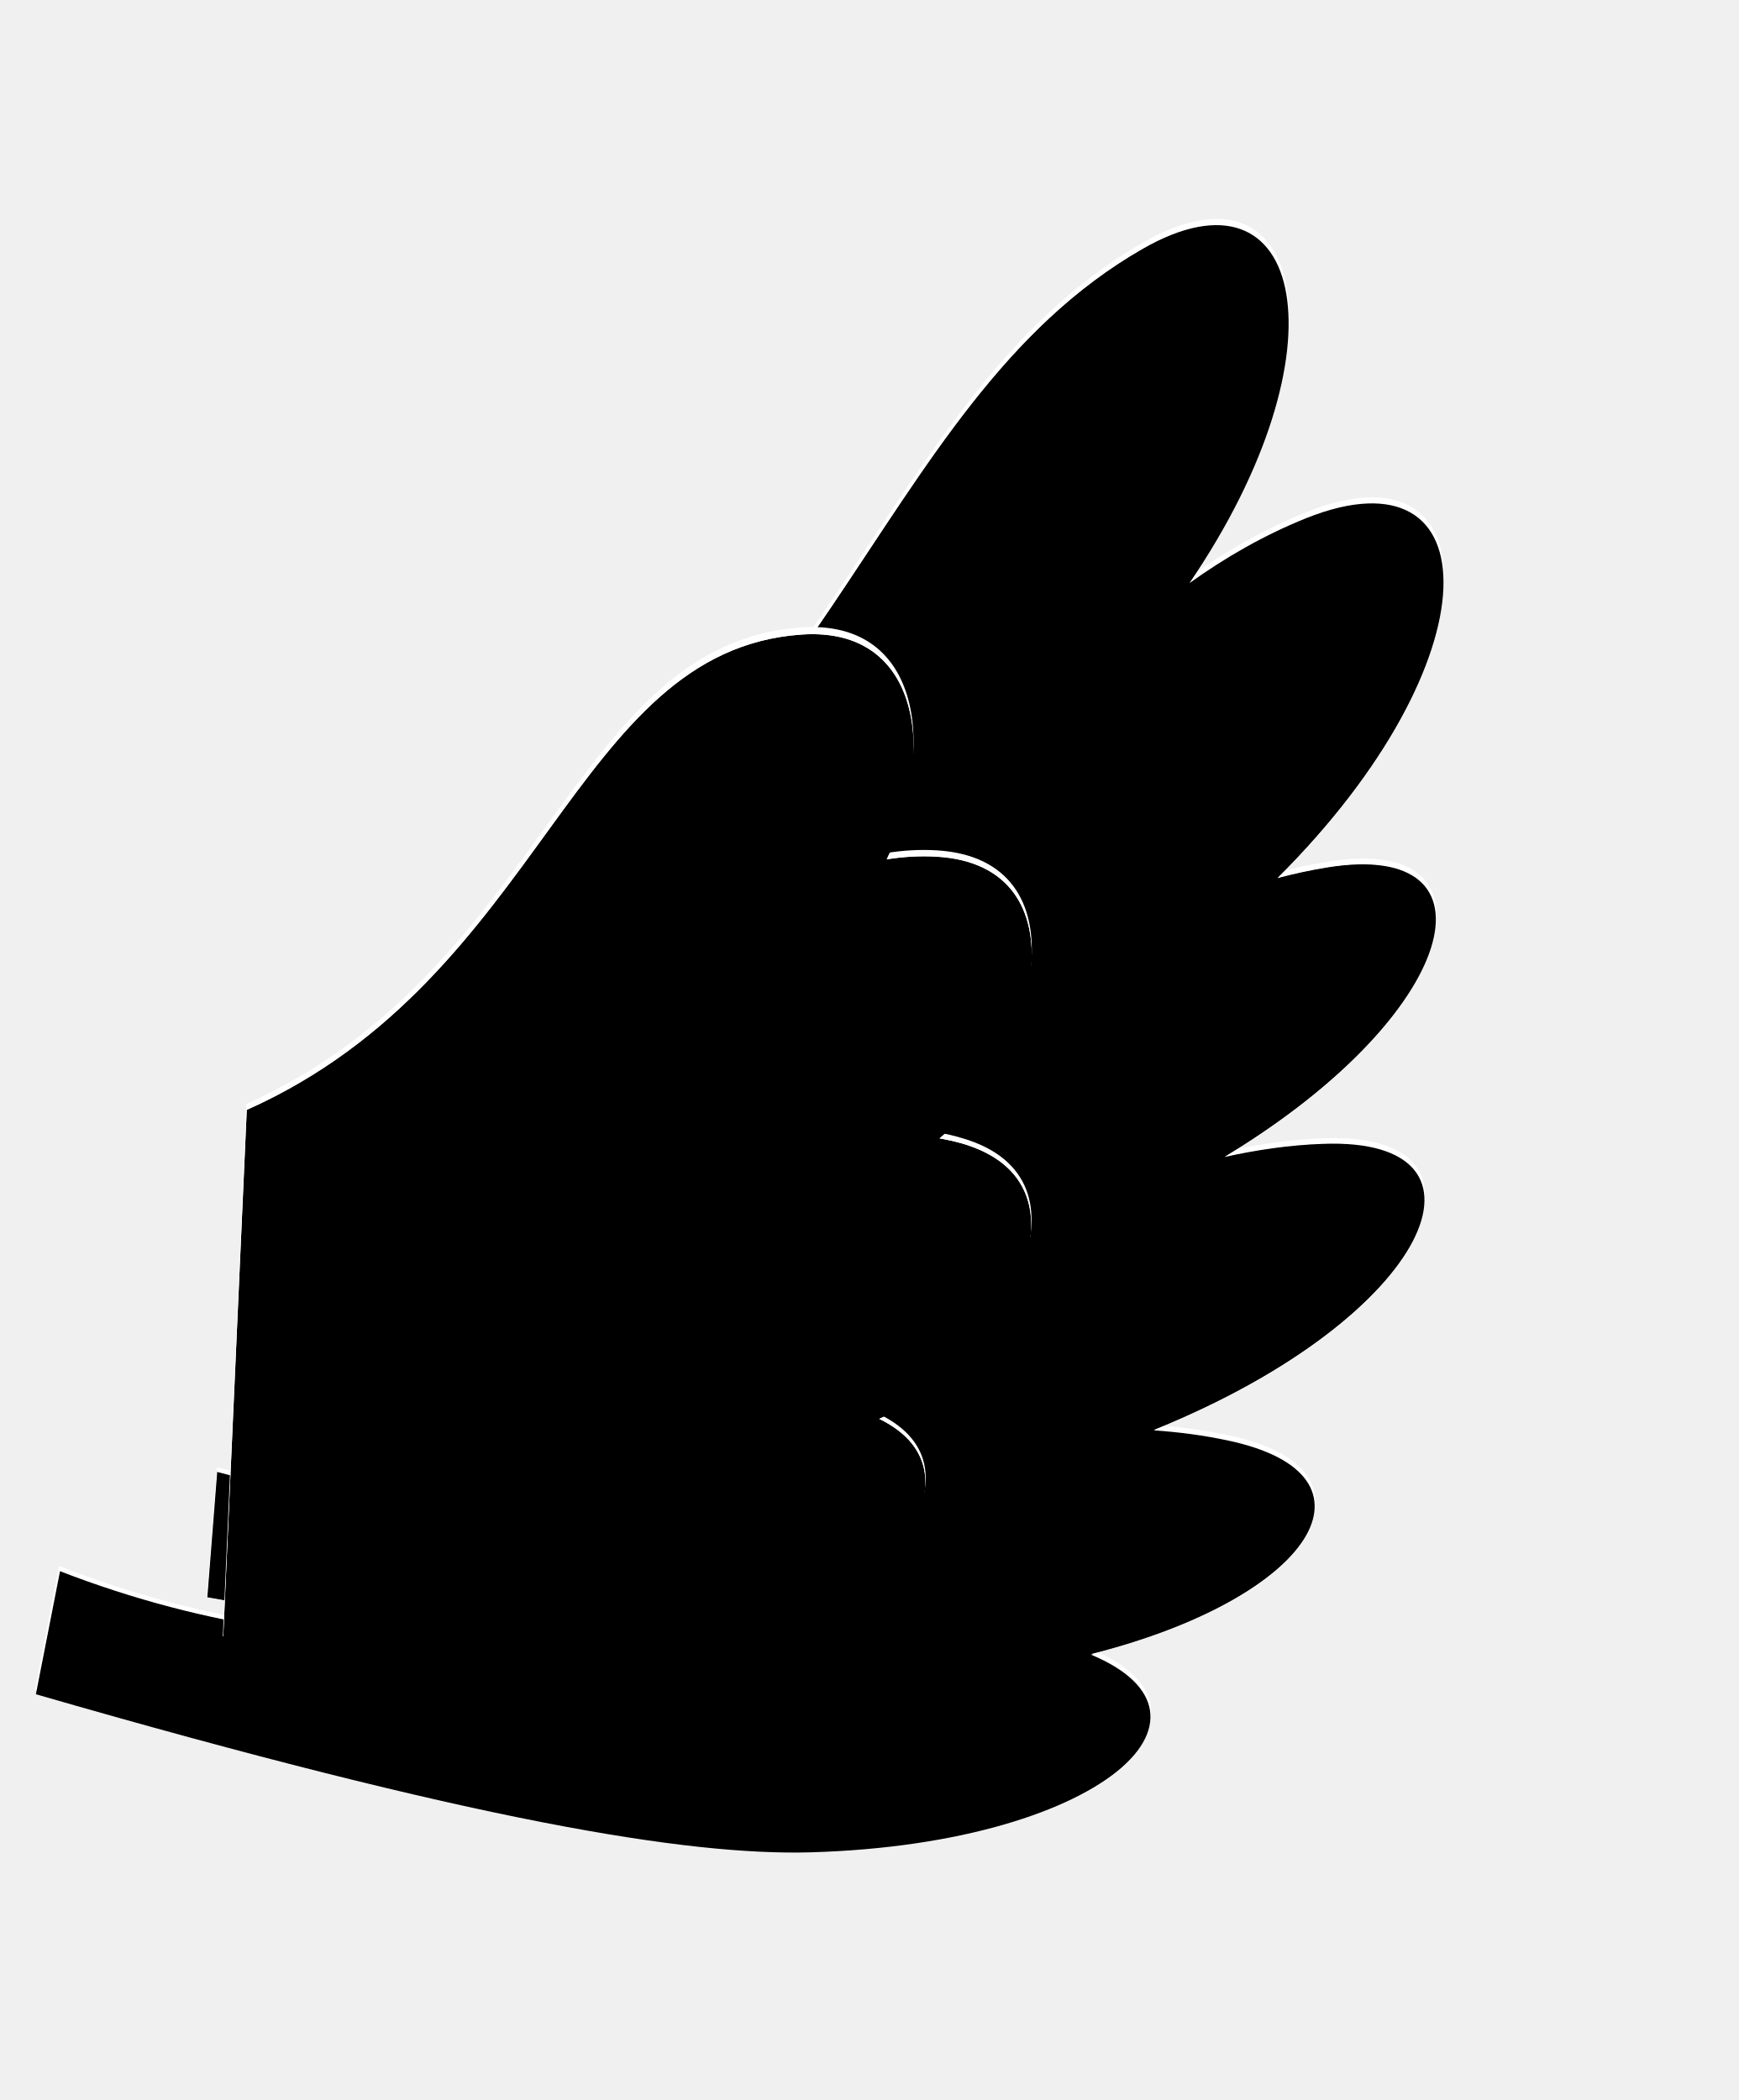
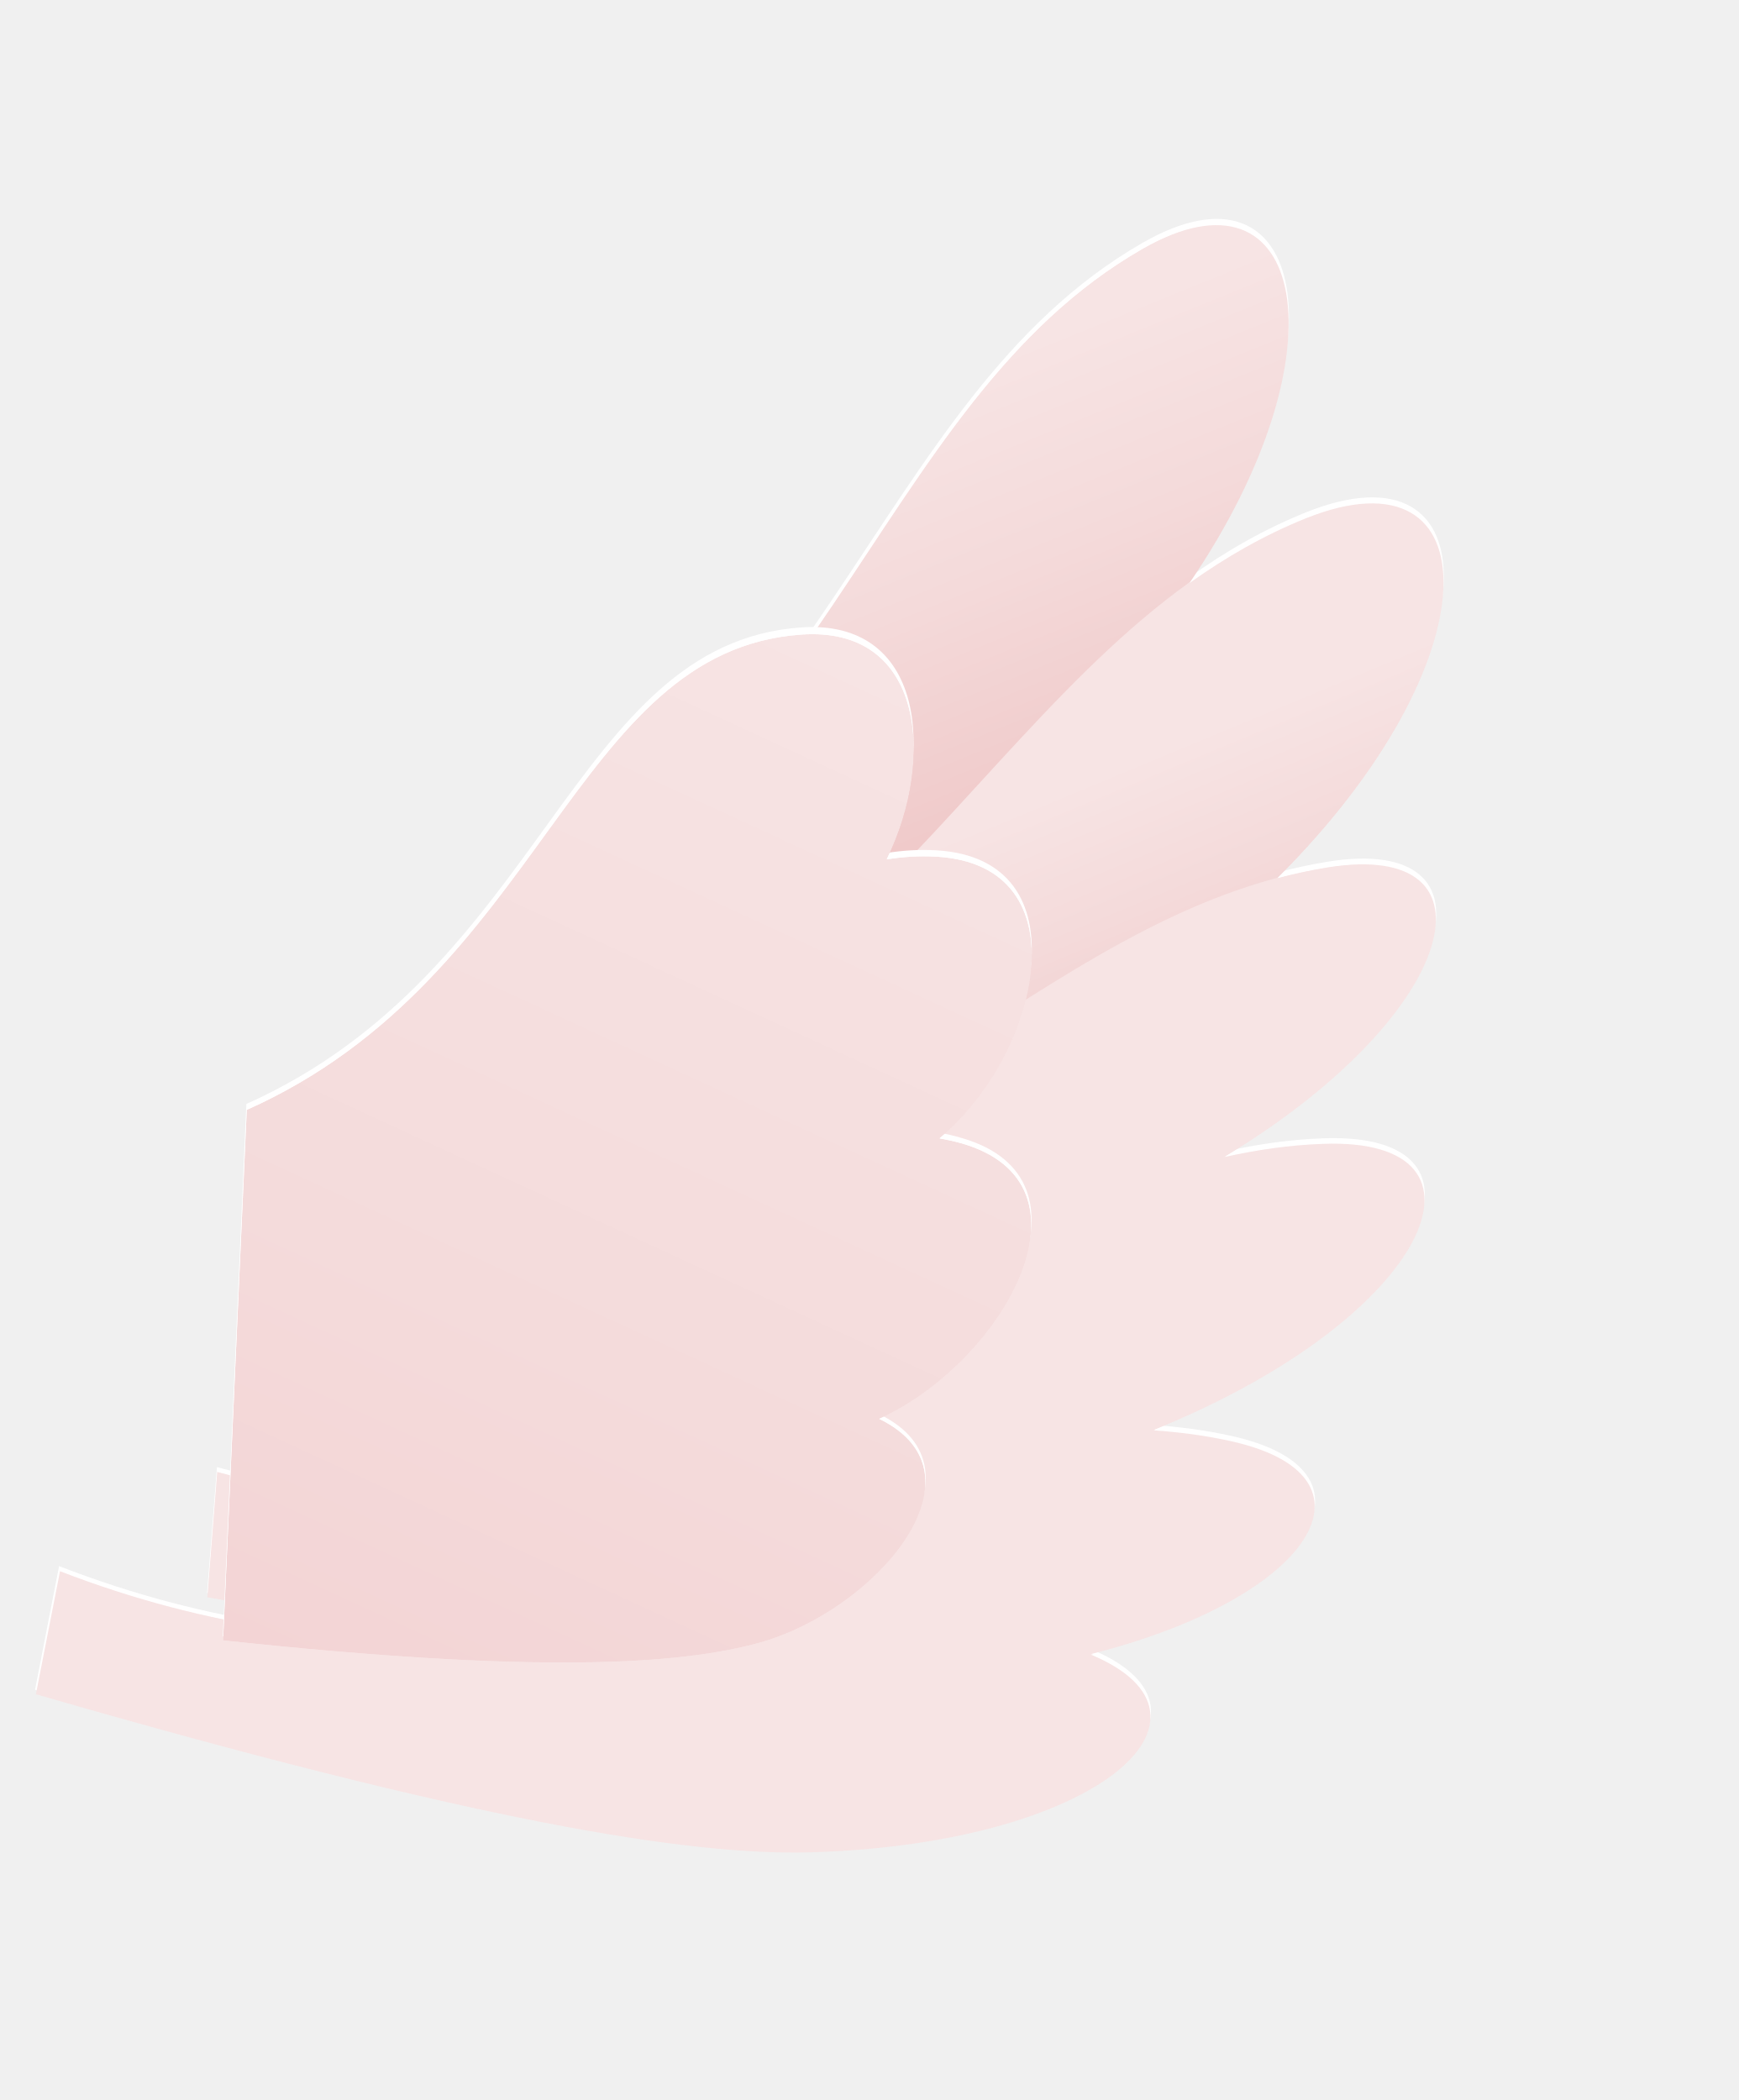
<svg xmlns="http://www.w3.org/2000/svg" width="125" height="151" viewBox="0 0 125 151" fill="none">
  <path d="M4.277 112.622C15.18 116.849 25.047 117.837 34.191 117.709C28.527 116.874 22.128 115.83 14.888 114.536L15.598 105.493C19.546 106.561 23.323 107.251 26.954 107.637L25.885 101.951C43.401 102.268 56.044 96.463 67.433 91C58.992 93.412 47.711 96.051 32.424 99.023L29.599 90.26C31.508 90.066 33.358 89.8 35.142 89.476L31.678 83.984C33.541 83.359 35.319 82.685 37.021 81.982L29.335 71.725C59.844 56.678 62.376 28.806 82.162 17.452C93.84 10.755 96.934 24.754 85.537 41.495C88.124 39.634 90.883 38.053 93.925 36.827C107.23 31.519 107.618 47.004 91.875 62.725C93.046 62.42 94.237 62.155 95.472 61.956C108.21 59.914 105.03 72.535 88.063 82.795C90.368 82.285 92.7 81.935 95.122 81.851C108.497 81.341 102.951 94.265 83.227 102.364C83.145 102.399 83.062 102.434 82.98 102.469C84.769 102.595 86.571 102.824 88.349 103.21C99.948 105.677 94.508 114.534 78.465 118.598C89.103 123.023 79.038 132.296 58.252 132.889C49.392 133.14 34.113 130.65 2.519 121.503L4.247 112.61L4.277 112.622Z" fill="white" />
  <mask id="mask0_16502_31592" style="mask-type:luminance" maskUnits="userSpaceOnUse" x="2" y="16" width="102" height="118">
    <path d="M4.261 112.956C15.165 117.183 25.037 118.157 34.18 118.029C28.517 117.194 22.118 116.15 14.872 114.87L15.582 105.828C19.53 106.896 23.307 107.585 26.939 107.972L25.863 102.3C43.38 102.616 56.023 96.812 67.407 91.363C58.965 93.776 47.684 96.414 32.397 99.387L29.567 90.638C31.476 90.444 33.326 90.178 35.11 89.854L31.656 84.383C33.519 83.757 35.291 83.097 36.998 82.38L29.307 72.138C59.826 57.111 62.358 29.239 82.138 17.899C93.817 11.203 96.91 25.202 85.519 41.928C88.101 40.082 90.865 38.486 93.907 37.26C107.212 31.952 107.6 47.437 91.847 63.138C93.018 62.833 94.209 62.568 95.445 62.369C108.182 60.327 105.002 72.948 88.041 83.193C90.346 82.684 92.677 82.333 95.1 82.249C108.475 81.739 102.928 94.664 83.195 102.742C83.112 102.777 83.03 102.812 82.948 102.847C84.737 102.973 86.539 103.202 88.317 103.588C99.916 106.055 94.476 114.912 78.433 118.976C89.056 123.395 79.012 132.66 58.226 133.253C49.366 133.504 34.086 131.013 2.502 121.887L4.245 113L4.261 112.956Z" fill="white" />
  </mask>
  <g mask="url(#mask0_16502_31592)">
    <path d="M82.205 17.845C94.5 10.8 97.294 26.657 83.696 44.51C78.125 51.826 67.957 66.263 38.704 84.514L29.375 72.083C59.894 57.056 62.425 29.185 82.205 17.845Z" fill="url(#paint0_linear_16502_31592)" />
    <path d="M93.961 37.207C107.514 31.794 107.676 47.972 91.012 63.977C84.182 70.54 70.031 79.207 37.531 93.556L31.7 84.31C64.942 73.337 72.145 45.894 93.966 37.192L93.961 37.207Z" fill="url(#paint1_linear_16502_31592)" />
    <path d="M95.5 62.336C108.657 60.236 104.828 73.756 86.367 84.167C78.79 88.428 64.319 93.148 32.432 99.362L29.601 90.614C61.296 87.359 74.32 65.729 95.5 62.336Z" fill="url(#paint2_linear_16502_31592)" />
    <path d="M95.156 82.21C108.531 81.699 102.985 94.624 83.252 102.702C75.167 106.01 60.151 108.953 27.595 111.272L25.894 102.284C57.881 102.866 73.609 83.031 95.141 82.204L95.156 82.21Z" fill="url(#paint3_linear_16502_31592)" />
    <path d="M88.383 103.534C101.557 106.327 92.767 117.372 71.405 120.283C62.661 121.472 47.24 120.601 14.907 114.854L15.617 105.811C46.641 114.214 67.187 99.037 88.383 103.534Z" fill="url(#paint4_linear_16502_31592)" />
    <path d="M77.13 118.394C89.944 122.56 79.918 132.56 58.304 133.19C49.444 133.441 34.164 130.95 2.58 121.824L4.323 112.937C34.316 124.547 56.517 111.698 77.145 118.4L77.13 118.394Z" fill="url(#paint5_linear_16502_31592)" />
  </g>
  <path d="M17.712 79.382C39.115 69.811 41.083 46.3 57.569 45.118C66.417 44.482 67.271 54.112 63.745 61.335C64.888 61.151 66.079 61.069 67.334 61.142C77.96 61.77 74.776 75.416 67.556 81.451C68.074 81.546 68.587 81.656 69.114 81.821C79.334 84.731 72.283 97.372 63.503 101.562C63.415 101.612 63.318 101.642 63.23 101.691C71.381 105.68 62.994 115.467 54.661 117.821C48.965 119.426 38.584 120.083 16.021 117.657L17.712 79.382Z" fill="white" />
  <mask id="mask1_16502_31592" style="mask-type:luminance" maskUnits="userSpaceOnUse" x="16" y="45" width="59" height="75">
    <path d="M17.752 79.801C39.149 70.244 41.126 46.802 57.591 45.63C66.439 44.994 67.283 54.603 63.753 61.792C64.896 61.608 66.087 61.526 67.342 61.599C77.953 62.221 74.78 75.838 67.55 81.853C68.068 81.948 68.581 82.058 69.099 82.202C79.303 85.106 72.269 97.704 63.489 101.895C63.401 101.944 63.303 101.974 63.215 102.024C71.357 105.992 62.975 115.765 54.648 118.104C48.952 119.709 38.586 120.372 16.038 117.951L17.742 79.781L17.752 79.801Z" fill="white" />
  </mask>
  <g mask="url(#mask1_16502_31592)">
    <path d="M17.752 79.801C39.149 70.244 41.126 46.802 57.591 45.63C66.439 44.994 67.283 54.603 63.753 61.792C64.896 61.608 66.087 61.526 67.342 61.599C77.953 62.221 74.78 75.838 67.55 81.853C68.068 81.948 68.581 82.058 69.099 82.202C79.303 85.106 72.269 97.704 63.489 101.895C63.401 101.944 63.303 101.974 63.215 102.024C71.357 105.992 62.975 115.765 54.648 118.104C48.952 119.709 38.586 120.372 16.038 117.951L17.742 79.781L17.752 79.801Z" fill="url(#paint6_linear_16502_31592)" />
  </g>
  <defs>
    <linearGradient id="paint0_linear_16502_31592" x1="88.275" y1="69.244" x2="70.687" y2="25.952" gradientUnits="userSpaceOnUse">
-       <stop stopColor="#ECB8B8" />
-       <stop offset="0.18" stopColor="#EEC2C2" />
-       <stop offset="0.69" stopColor="#F4DADA" />
-       <stop offset="1" stopColor="#F7E4E4" />
+       <stop stop-color="#ECB8B8" />
+       <stop offset="0.18" stop-color="#EEC2C2" />
+       <stop offset="0.69" stop-color="#F4DADA" />
+       <stop offset="1" stop-color="#F7E4E4" />
    </linearGradient>
    <linearGradient id="paint1_linear_16502_31592" x1="107.611" y1="79.038" x2="95.141" y2="49.051" gradientUnits="userSpaceOnUse">
-       <stop stopColor="#ECB8B8" />
-       <stop offset="0.18" stopColor="#EEC2C2" />
-       <stop offset="0.69" stopColor="#F4DADA" />
-       <stop offset="1" stopColor="#F7E4E4" />
+       <stop stop-color="#ECB8B8" />
+       <stop offset="0.18" stop-color="#EEC2C2" />
+       <stop offset="0.69" stop-color="#F4DADA" />
+       <stop offset="1" stop-color="#F7E4E4" />
    </linearGradient>
    <linearGradient id="paint2_linear_16502_31592" x1="165.144" y1="105.946" x2="157.341" y2="87.412" gradientUnits="userSpaceOnUse">
-       <stop stopColor="#ECB8B8" />
-       <stop offset="0.18" stopColor="#EEC2C2" />
-       <stop offset="0.69" stopColor="#F4DADA" />
-       <stop offset="1" stopColor="#F7E4E4" />
+       <stop stop-color="#ECB8B8" />
+       <stop offset="0.18" stop-color="#EEC2C2" />
+       <stop offset="0.69" stop-color="#F4DADA" />
+       <stop offset="1" stop-color="#F7E4E4" />
    </linearGradient>
    <linearGradient id="paint3_linear_16502_31592" x1="190.83" y1="142.997" x2="183.467" y2="124.468" gradientUnits="userSpaceOnUse">
-       <stop stopColor="#ECB8B8" />
-       <stop offset="0.18" stopColor="#EEC2C2" />
-       <stop offset="0.69" stopColor="#F4DADA" />
-       <stop offset="1" stopColor="#F7E4E4" />
+       <stop stop-color="#ECB8B8" />
+       <stop offset="0.18" stop-color="#EEC2C2" />
+       <stop offset="0.69" stop-color="#F4DADA" />
+       <stop offset="1" stop-color="#F7E4E4" />
    </linearGradient>
    <linearGradient id="paint4_linear_16502_31592" x1="222.125" y1="218.167" x2="211.822" y2="189.285" gradientUnits="userSpaceOnUse">
-       <stop stopColor="#ECB8B8" />
-       <stop offset="0.18" stopColor="#EEC2C2" />
-       <stop offset="0.69" stopColor="#F4DADA" />
-       <stop offset="1" stopColor="#F7E4E4" />
+       <stop stop-color="#ECB8B8" />
+       <stop offset="0.18" stop-color="#EEC2C2" />
+       <stop offset="0.69" stop-color="#F4DADA" />
+       <stop offset="1" stop-color="#F7E4E4" />
    </linearGradient>
    <linearGradient id="paint5_linear_16502_31592" x1="220.303" y1="262.426" x2="208.717" y2="228.696" gradientUnits="userSpaceOnUse">
-       <stop stopColor="#ECB8B8" />
-       <stop offset="0.18" stopColor="#EEC2C2" />
-       <stop offset="0.69" stopColor="#F4DADA" />
-       <stop offset="1" stopColor="#F7E4E4" />
+       <stop stop-color="#ECB8B8" />
+       <stop offset="0.18" stop-color="#EEC2C2" />
+       <stop offset="0.69" stop-color="#F4DADA" />
+       <stop offset="1" stop-color="#F7E4E4" />
    </linearGradient>
    <linearGradient id="paint6_linear_16502_31592" x1="28.329" y1="123.535" x2="63.592" y2="47.017" gradientUnits="userSpaceOnUse">
-       <stop stopColor="#F3D4D5" />
-       <stop offset="0.35" stopColor="#F4DBDB" />
-       <stop offset="1" stopColor="#F7E4E4" />
+       <stop stop-color="#F3D4D5" />
+       <stop offset="0.35" stop-color="#F4DBDB" />
+       <stop offset="1" stop-color="#F7E4E4" />
    </linearGradient>
  </defs>
</svg>
